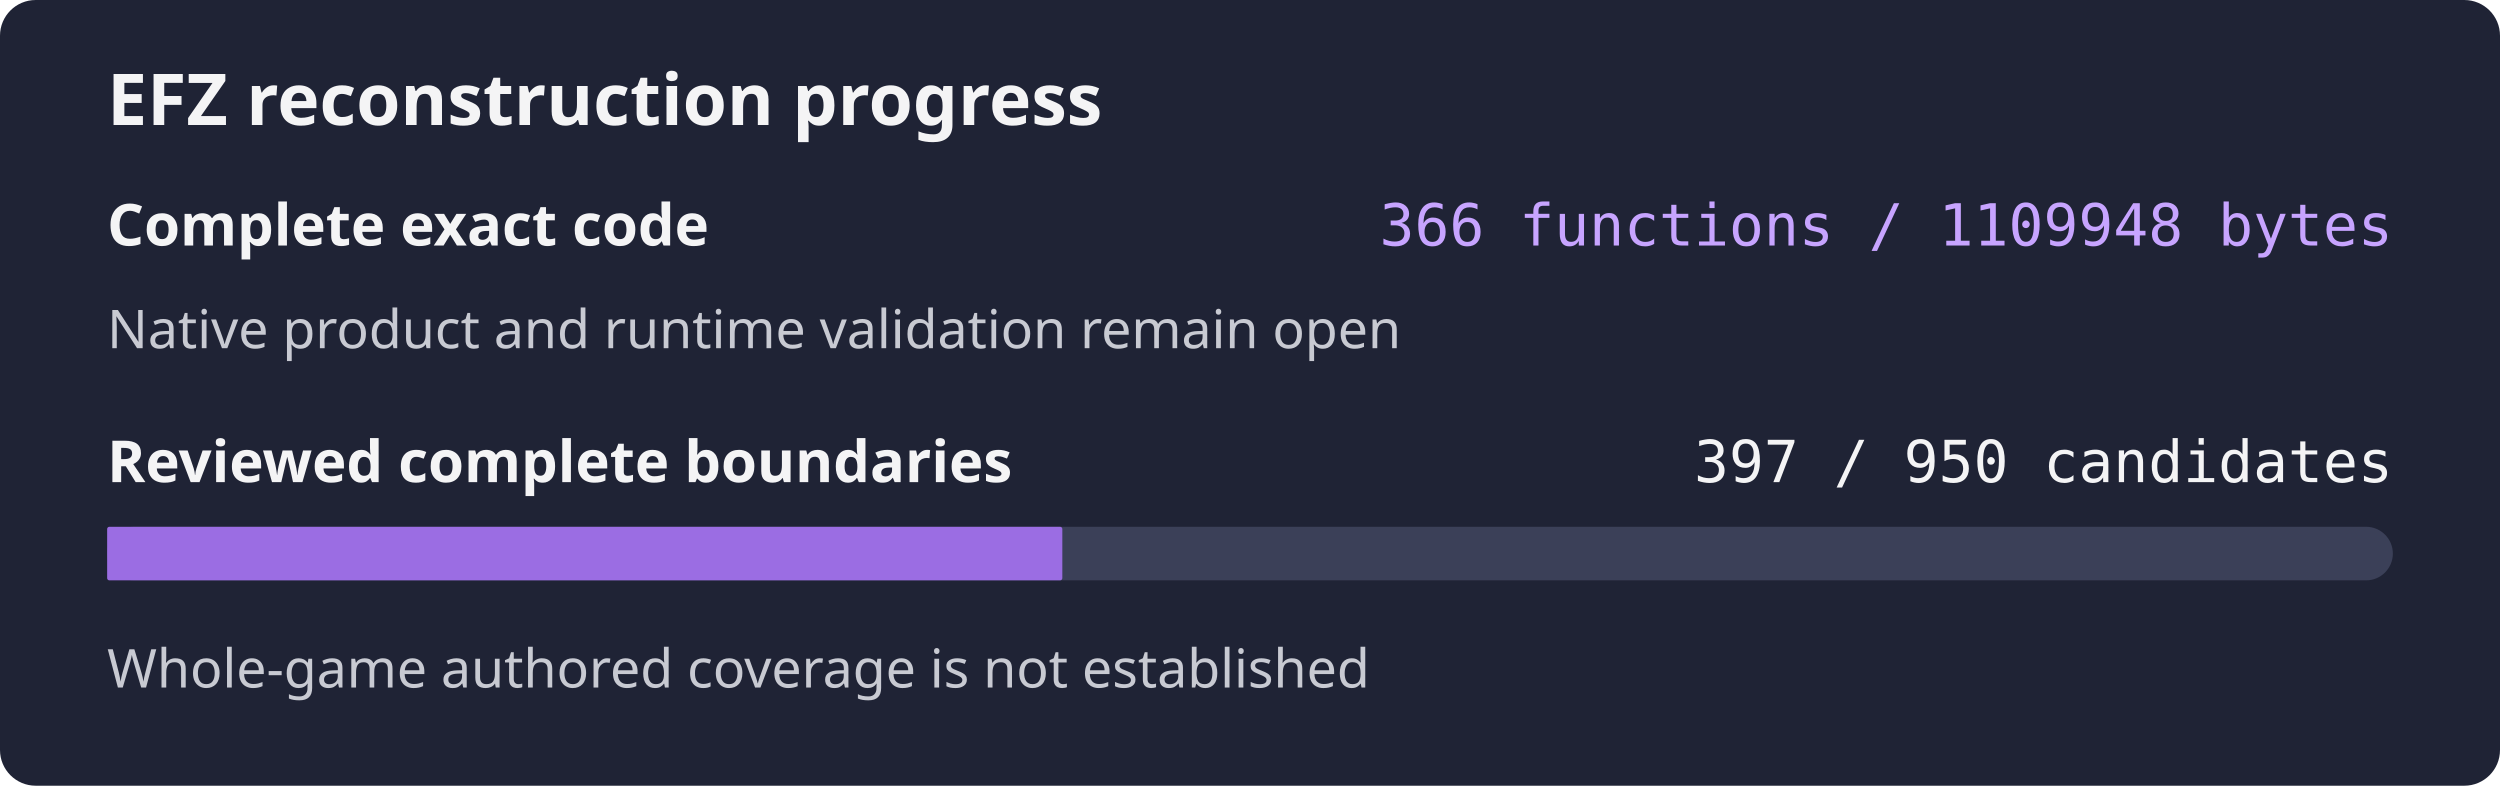
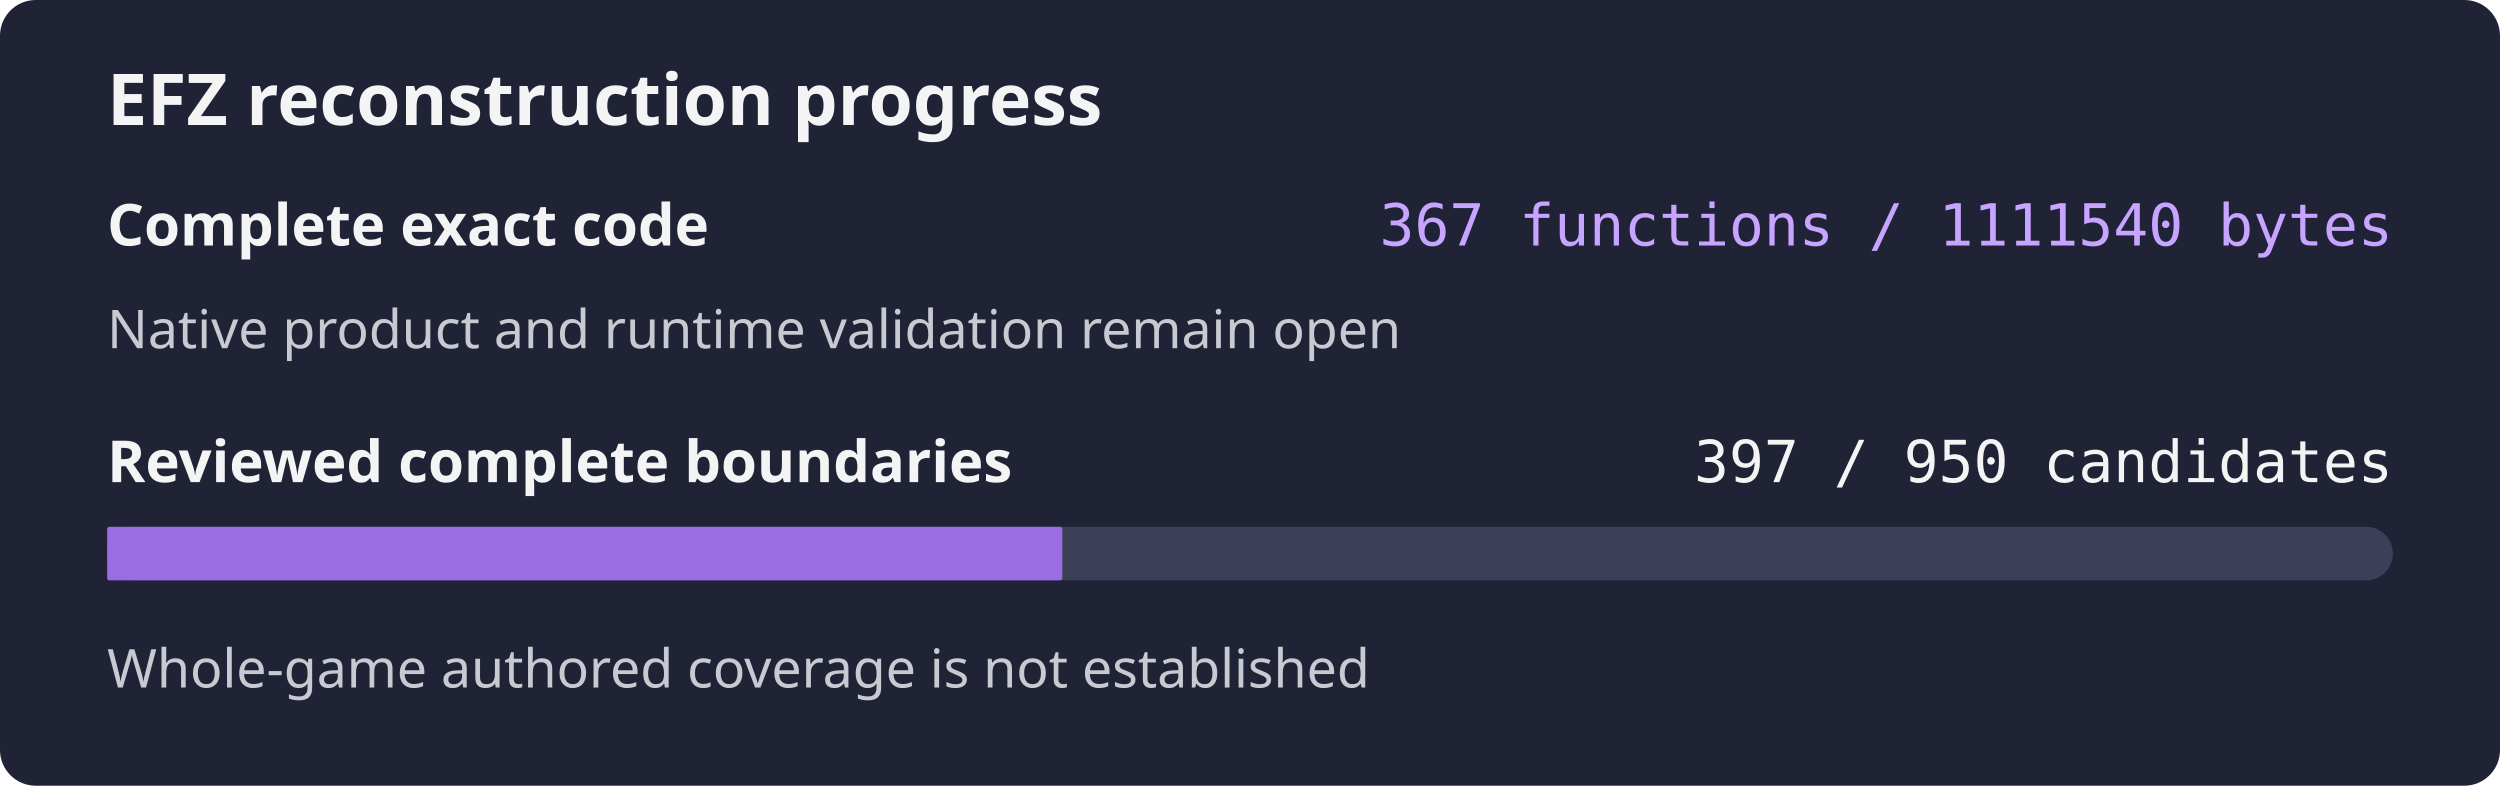
- <svg xmlns="http://www.w3.org/2000/svg" width="560" height="176" role="img" aria-label="EFZ reconstruction: 366 exact functions, 1109948 exact bytes; 397 reviewed boundaries out of 950 candidates">
+ <svg xmlns="http://www.w3.org/2000/svg" width="560" height="176" role="img" aria-label="EFZ reconstruction: 367 exact functions, 1111540 exact bytes; 397 reviewed boundaries out of 950 candidates">
  <rect width="560" height="176" rx="8" fill="#1f2335" />
  <text x="24" y="28" fill="#f4f4f5" font-family="sans-serif" font-size="16" font-weight="600">EFZ reconstruction progress</text>
  <text x="24" y="55" fill="#f4f4f5" font-family="sans-serif" font-size="13" font-weight="600">Complete exact code</text>
-   <text x="536" y="55" fill="#c7a4ff" text-anchor="end" font-family="monospace" font-size="13">366 functions / 1109948 bytes</text>
+   <text x="536" y="55" fill="#c7a4ff" text-anchor="end" font-family="monospace" font-size="13">367 functions / 1111540 bytes</text>
  <text x="24" y="78" fill="#c8cad2" font-family="sans-serif" font-size="12">Native product and runtime validation remain open</text>
  <text x="24" y="108" fill="#f4f4f5" font-family="sans-serif" font-size="13" font-weight="600">Reviewed complete boundaries</text>
  <text x="536" y="108" fill="#f4f4f5" text-anchor="end" font-family="monospace" font-size="13">397 / 950 candidates</text>
  <rect x="24" y="118" width="512" height="12" rx="6" fill="#3b4058" />
  <rect x="24" y="118" width="213.96" height="12" rx="0.5" fill="#9b6de3" />
  <text x="24" y="154" fill="#c8cad2" font-family="sans-serif" font-size="12">Whole-game authored coverage is not established</text>
</svg>
